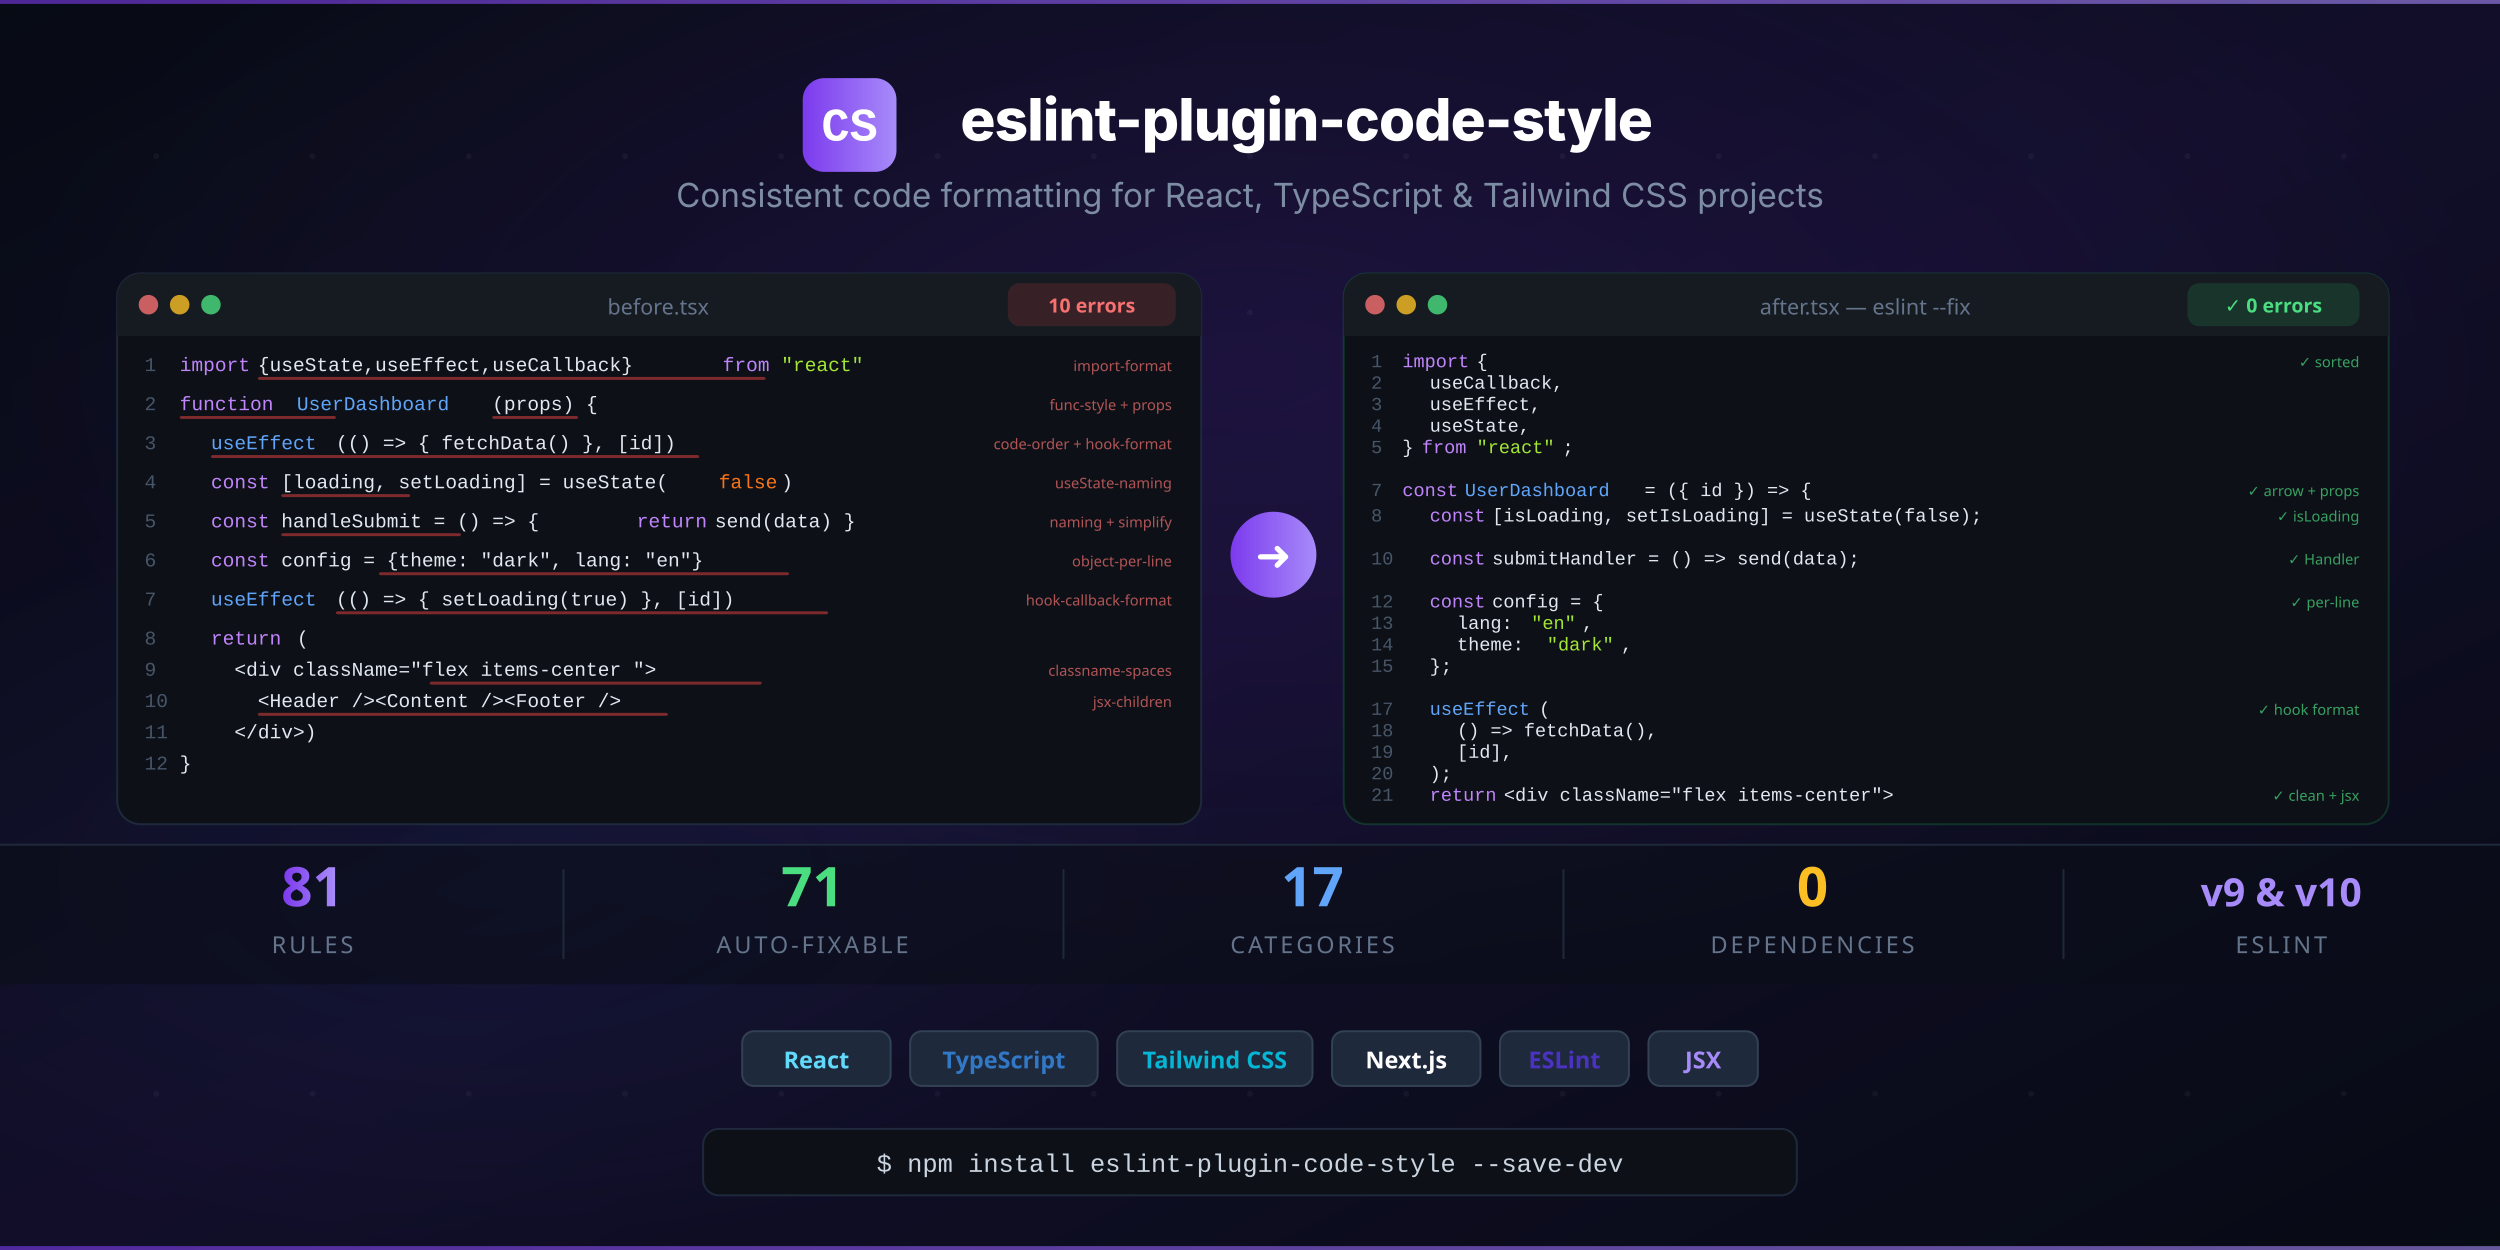
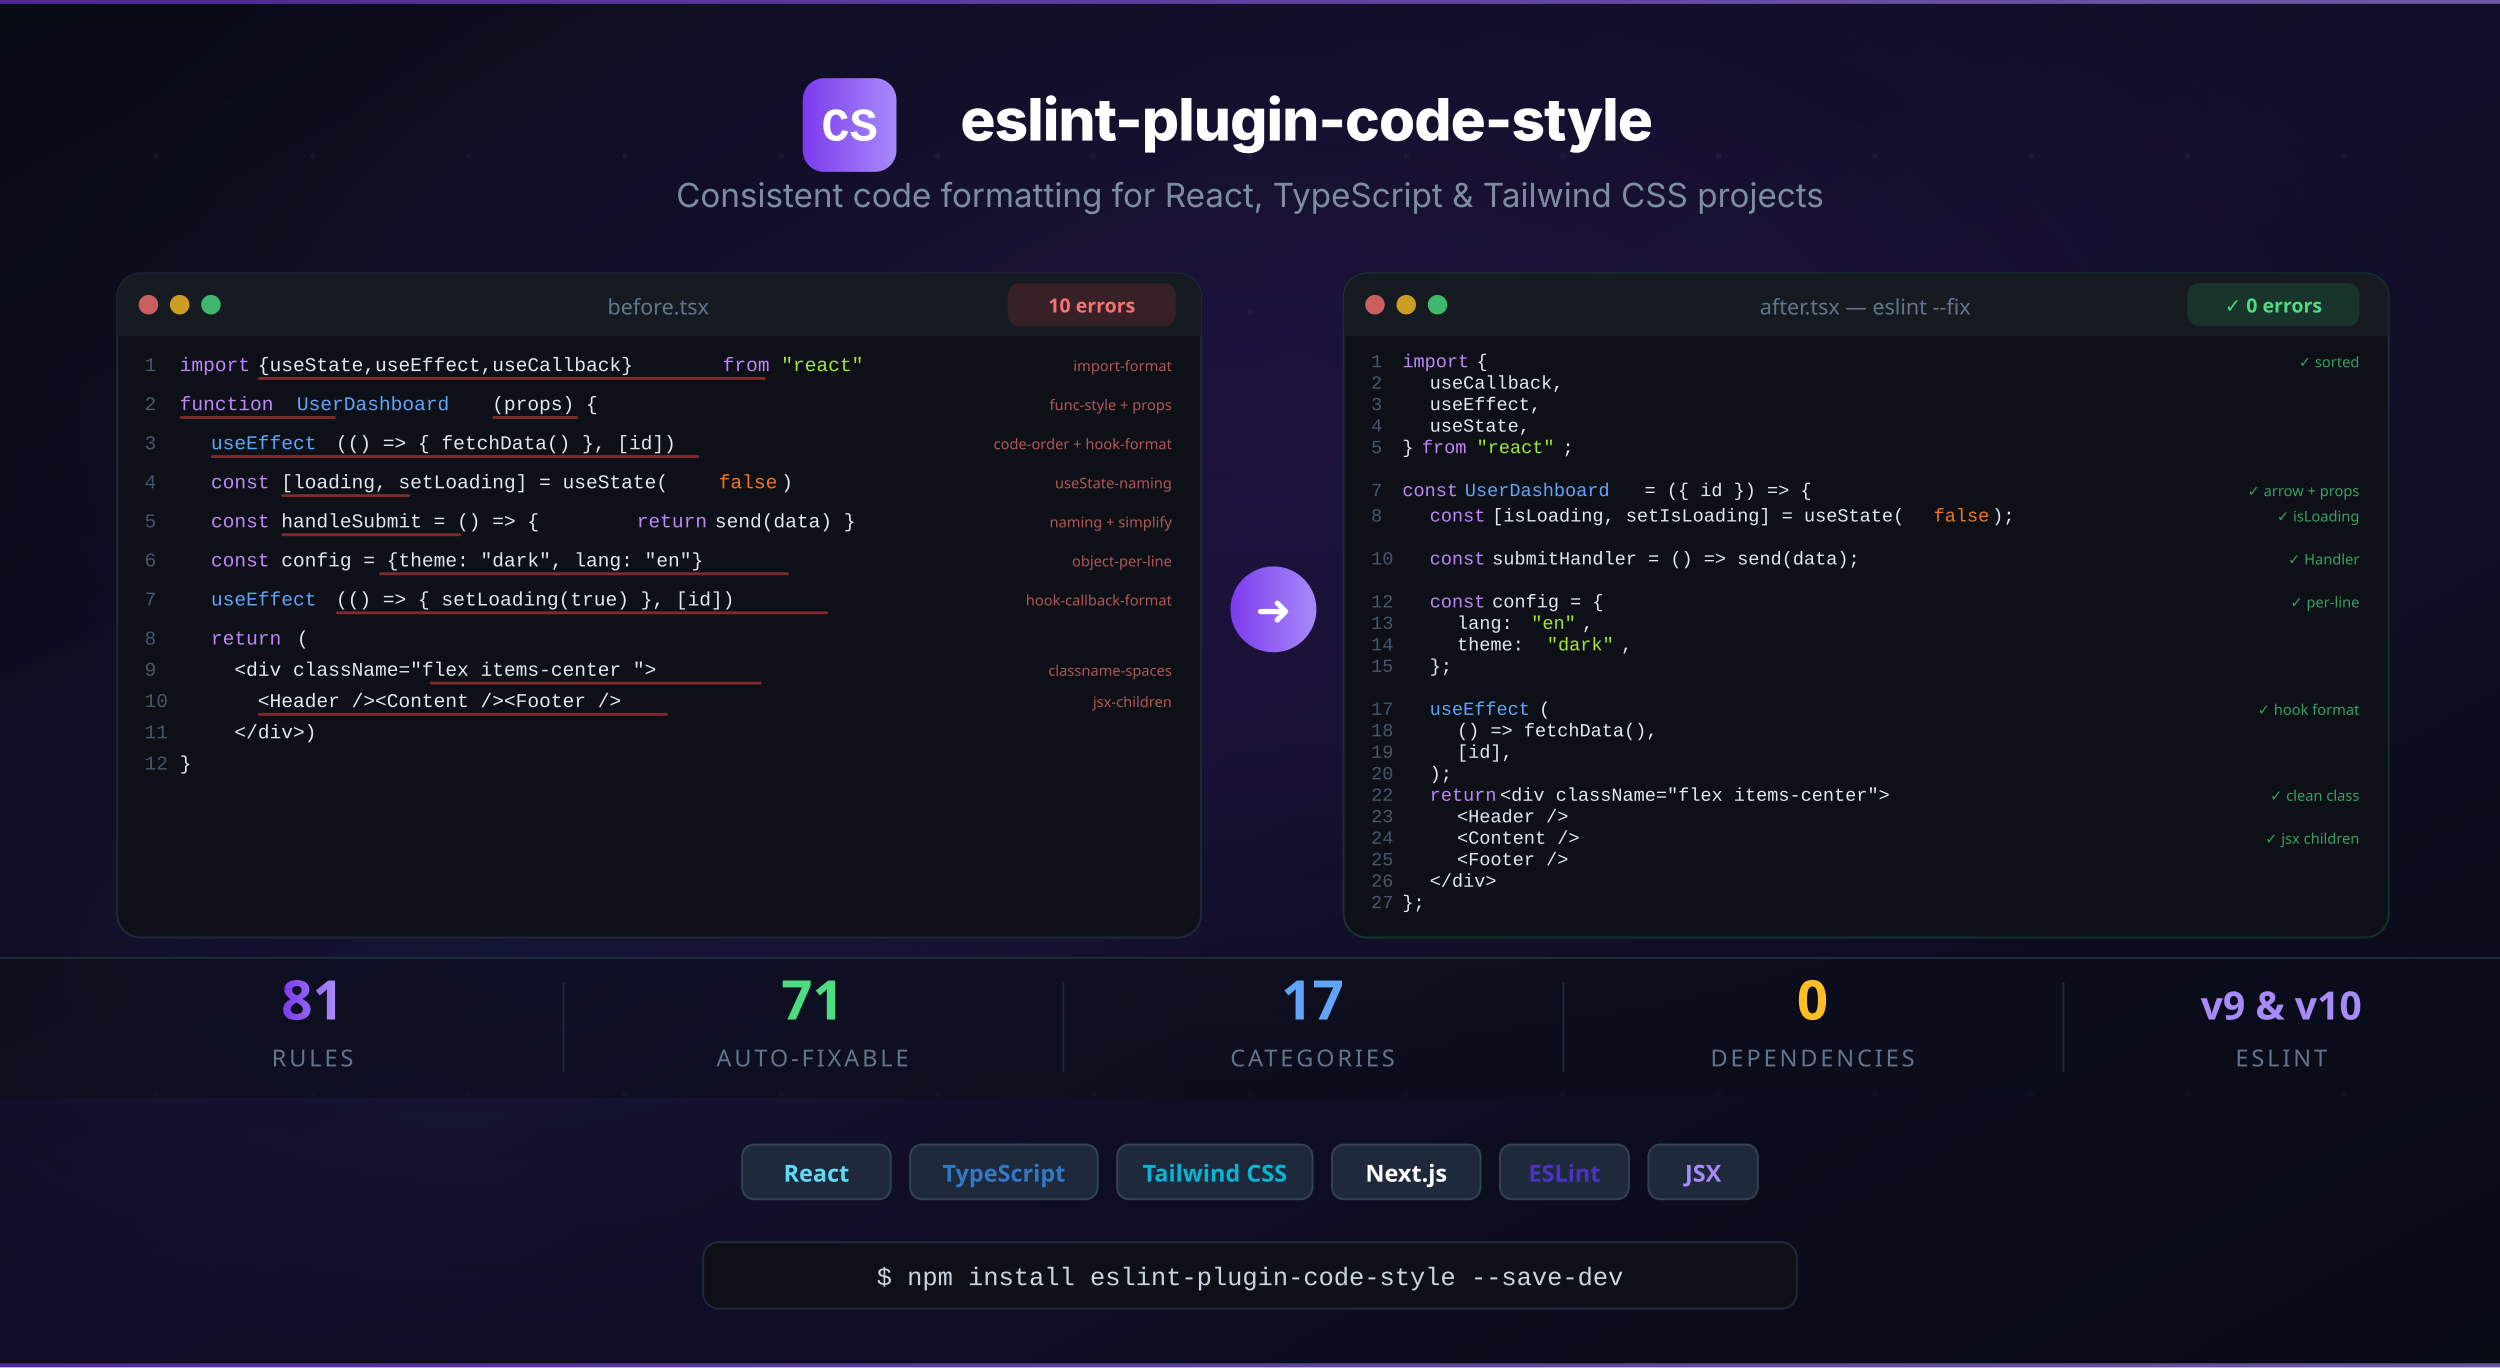
- <svg xmlns="http://www.w3.org/2000/svg" viewBox="0 0 1280 640" fill="none">
+ <svg xmlns="http://www.w3.org/2000/svg" viewBox="0 0 1280 700" fill="none">
  <defs>
    <linearGradient id="bg" x1="0%" y1="0%" x2="100%" y2="100%">
      <stop offset="0%" stop-color="#070b14" />
      <stop offset="50%" stop-color="#120e2a" />
      <stop offset="100%" stop-color="#070b14" />
    </linearGradient>
    <linearGradient id="accent" x1="0%" y1="0%" x2="100%" y2="0%">
      <stop offset="0%" stop-color="#7c3aed" />
      <stop offset="100%" stop-color="#a78bfa" />
    </linearGradient>
    <linearGradient id="green" x1="0%" y1="0%" x2="100%" y2="0%">
      <stop offset="0%" stop-color="#22c55e" />
      <stop offset="100%" stop-color="#4ade80" />
    </linearGradient>
    <linearGradient id="red" x1="0%" y1="0%" x2="100%" y2="0%">
      <stop offset="0%" stop-color="#ef4444" />
      <stop offset="100%" stop-color="#f87171" />
    </linearGradient>
    <radialGradient id="glow1" cx="50%" cy="30%" r="50%">
      <stop offset="0%" stop-color="#7c3aed" stop-opacity="0.12" />
      <stop offset="100%" stop-color="#7c3aed" stop-opacity="0" />
    </radialGradient>
    <radialGradient id="glow2" cx="20%" cy="70%" r="30%">
      <stop offset="0%" stop-color="#3b82f6" stop-opacity="0.06" />
      <stop offset="100%" stop-color="#3b82f6" stop-opacity="0" />
    </radialGradient>
  </defs>
-   <rect width="1280" height="640" fill="url(#bg)" />
-   <rect width="1280" height="640" fill="url(#glow1)" />
-   <rect width="1280" height="640" fill="url(#glow2)" />
+   <rect width="1280" height="700" fill="url(#bg)" />
+   <rect width="1280" height="700" fill="url(#glow1)" />
+   <rect width="1280" height="700" fill="url(#glow2)" />
  <g opacity="0.04" fill="white">
    <circle cx="80" cy="80" r="1.5" />
    <circle cx="160" cy="80" r="1.5" />
    <circle cx="240" cy="80" r="1.5" />
    <circle cx="320" cy="80" r="1.5" />
    <circle cx="400" cy="80" r="1.5" />
    <circle cx="480" cy="80" r="1.5" />
    <circle cx="560" cy="80" r="1.5" />
    <circle cx="640" cy="80" r="1.5" />
    <circle cx="720" cy="80" r="1.5" />
    <circle cx="800" cy="80" r="1.5" />
    <circle cx="880" cy="80" r="1.5" />
    <circle cx="960" cy="80" r="1.5" />
    <circle cx="1040" cy="80" r="1.5" />
    <circle cx="1120" cy="80" r="1.5" />
    <circle cx="1200" cy="80" r="1.5" />
    <circle cx="80" cy="160" r="1.5" />
    <circle cx="160" cy="160" r="1.5" />
    <circle cx="240" cy="160" r="1.5" />
    <circle cx="320" cy="160" r="1.5" />
    <circle cx="400" cy="160" r="1.5" />
    <circle cx="480" cy="160" r="1.5" />
    <circle cx="560" cy="160" r="1.5" />
    <circle cx="640" cy="160" r="1.5" />
    <circle cx="720" cy="160" r="1.5" />
    <circle cx="800" cy="160" r="1.5" />
    <circle cx="880" cy="160" r="1.5" />
    <circle cx="960" cy="160" r="1.5" />
    <circle cx="1040" cy="160" r="1.5" />
    <circle cx="1120" cy="160" r="1.5" />
    <circle cx="1200" cy="160" r="1.5" />
    <circle cx="80" cy="560" r="1.5" />
    <circle cx="160" cy="560" r="1.5" />
    <circle cx="240" cy="560" r="1.5" />
    <circle cx="320" cy="560" r="1.5" />
    <circle cx="400" cy="560" r="1.5" />
    <circle cx="480" cy="560" r="1.5" />
    <circle cx="560" cy="560" r="1.5" />
    <circle cx="640" cy="560" r="1.5" />
    <circle cx="720" cy="560" r="1.5" />
    <circle cx="800" cy="560" r="1.5" />
    <circle cx="880" cy="560" r="1.5" />
    <circle cx="960" cy="560" r="1.5" />
    <circle cx="1040" cy="560" r="1.5" />
    <circle cx="1120" cy="560" r="1.5" />
    <circle cx="1200" cy="560" r="1.5" />
  </g>
  <rect y="0" width="1280" height="2" fill="url(#accent)" opacity="0.6" />
  <rect x="411" y="40" width="48" height="48" rx="11" fill="url(#accent)" />
  <text x="435" y="72" text-anchor="middle" font-family="'Courier New', monospace" font-size="24" font-weight="700" fill="white">CS</text>
  <text x="669" y="72" text-anchor="middle" font-family="system-ui, -apple-system, sans-serif" font-size="30" font-weight="800" fill="white" letter-spacing="-0.5">eslint-plugin-code-style</text>
  <text x="640" y="106" text-anchor="middle" font-family="system-ui, -apple-system, sans-serif" font-size="17" fill="#7c8ca3">Consistent code formatting for React, TypeScript &amp; Tailwind CSS projects</text>
  <g transform="translate(60, 140)">
-     <rect width="555" height="282" rx="12" fill="#0d1117" stroke="#1e293b" stroke-width="1" />
+     <rect width="555" height="340" rx="12" fill="#0d1117" stroke="#1e293b" stroke-width="1" />
    <rect width="555" height="32" rx="12" fill="#161b22" />
    <rect y="22" width="555" height="10" fill="#161b22" />
    <circle cx="16" cy="16" r="5" fill="#f87171" opacity="0.8" />
    <circle cx="32" cy="16" r="5" fill="#fbbf24" opacity="0.8" />
    <circle cx="48" cy="16" r="5" fill="#4ade80" opacity="0.8" />
    <text x="277" y="21" text-anchor="middle" font-family="system-ui, sans-serif" font-size="11" fill="#64748b">before.tsx</text>
    <rect x="456" y="5" width="86" height="22" rx="6" fill="#ef4444" opacity="0.15" />
    <text x="499" y="20" text-anchor="middle" font-family="system-ui, sans-serif" font-size="10" font-weight="600" fill="#f87171">10 errors</text>
    <text x="14" y="50" font-family="'Courier New', monospace" font-size="10" fill="#475569">1</text>
    <text x="32" y="50" font-family="'Courier New', monospace" font-size="10" fill="#c084fc">import</text>
    <text x="72" y="50" font-family="'Courier New', monospace" font-size="10" fill="#e2e8f0">{useState,useEffect,useCallback}</text>
    <text x="310" y="50" font-family="'Courier New', monospace" font-size="10" fill="#c084fc">from</text>
    <text x="340" y="50" font-family="'Courier New', monospace" font-size="10" fill="#a3e635">"react"</text>
    <rect x="72" y="53" width="260" height="1.5" rx="1" fill="#ef4444" opacity="0.5" />
    <text x="14" y="70" font-family="'Courier New', monospace" font-size="10" fill="#475569">2</text>
    <text x="32" y="70" font-family="'Courier New', monospace" font-size="10" fill="#c084fc">function</text>
    <text x="92" y="70" font-family="'Courier New', monospace" font-size="10" fill="#60a5fa">UserDashboard</text>
    <text x="192" y="70" font-family="'Courier New', monospace" font-size="10" fill="#e2e8f0">(props) {</text>
    <rect x="32" y="73" width="80" height="1.5" rx="1" fill="#ef4444" opacity="0.5" />
    <rect x="192" y="73" width="44" height="1.5" rx="1" fill="#ef4444" opacity="0.5" />
    <text x="14" y="90" font-family="'Courier New', monospace" font-size="10" fill="#475569">3</text>
    <text x="48" y="90" font-family="'Courier New', monospace" font-size="10" fill="#60a5fa">useEffect</text>
    <text x="112" y="90" font-family="'Courier New', monospace" font-size="10" fill="#e2e8f0">(() =&gt; { fetchData() }, [id])</text>
    <rect x="48" y="93" width="250" height="1.5" rx="1" fill="#ef4444" opacity="0.5" />
    <text x="14" y="110" font-family="'Courier New', monospace" font-size="10" fill="#475569">4</text>
    <text x="48" y="110" font-family="'Courier New', monospace" font-size="10" fill="#c084fc">const</text>
    <text x="84" y="110" font-family="'Courier New', monospace" font-size="10" fill="#e2e8f0">[loading, setLoading] = useState(</text>
    <text x="308" y="110" font-family="'Courier New', monospace" font-size="10" fill="#f97316">false</text>
    <text x="340" y="110" font-family="'Courier New', monospace" font-size="10" fill="#e2e8f0">)</text>
    <rect x="84" y="113" width="66" height="1.5" rx="1" fill="#ef4444" opacity="0.5" />
    <text x="14" y="130" font-family="'Courier New', monospace" font-size="10" fill="#475569">5</text>
    <text x="48" y="130" font-family="'Courier New', monospace" font-size="10" fill="#c084fc">const</text>
    <text x="84" y="130" font-family="'Courier New', monospace" font-size="10" fill="#e2e8f0">handleSubmit = () =&gt; {</text>
    <text x="266" y="130" font-family="'Courier New', monospace" font-size="10" fill="#c084fc">return</text>
    <text x="306" y="130" font-family="'Courier New', monospace" font-size="10" fill="#e2e8f0">send(data) }</text>
    <rect x="84" y="133" width="92" height="1.5" rx="1" fill="#ef4444" opacity="0.5" />
    <text x="14" y="150" font-family="'Courier New', monospace" font-size="10" fill="#475569">6</text>
    <text x="48" y="150" font-family="'Courier New', monospace" font-size="10" fill="#c084fc">const</text>
    <text x="84" y="150" font-family="'Courier New', monospace" font-size="10" fill="#e2e8f0">config = {theme: "dark", lang: "en"}</text>
    <rect x="134" y="153" width="210" height="1.5" rx="1" fill="#ef4444" opacity="0.5" />
    <text x="14" y="170" font-family="'Courier New', monospace" font-size="10" fill="#475569">7</text>
    <text x="48" y="170" font-family="'Courier New', monospace" font-size="10" fill="#60a5fa">useEffect</text>
    <text x="112" y="170" font-family="'Courier New', monospace" font-size="10" fill="#e2e8f0">(() =&gt; { setLoading(true) }, [id])</text>
    <rect x="112" y="173" width="252" height="1.5" rx="1" fill="#ef4444" opacity="0.5" />
    <text x="14" y="190" font-family="'Courier New', monospace" font-size="10" fill="#475569">8</text>
    <text x="48" y="190" font-family="'Courier New', monospace" font-size="10" fill="#c084fc">return</text>
    <text x="92" y="190" font-family="'Courier New', monospace" font-size="10" fill="#e2e8f0">(</text>
    <text x="14" y="206" font-family="'Courier New', monospace" font-size="10" fill="#475569">9</text>
    <text x="60" y="206" font-family="'Courier New', monospace" font-size="10" fill="#e2e8f0">&lt;div className="flex  items-center "&gt;</text>
    <rect x="160" y="209" width="170" height="1.5" rx="1" fill="#ef4444" opacity="0.5" />
    <text x="14" y="222" font-family="'Courier New', monospace" font-size="10" fill="#475569">10</text>
    <text x="72" y="222" font-family="'Courier New', monospace" font-size="10" fill="#e2e8f0">&lt;Header /&gt;&lt;Content /&gt;&lt;Footer /&gt;</text>
    <rect x="72" y="225" width="210" height="1.5" rx="1" fill="#ef4444" opacity="0.5" />
    <text x="14" y="238" font-family="'Courier New', monospace" font-size="10" fill="#475569">11</text>
    <text x="60" y="238" font-family="'Courier New', monospace" font-size="10" fill="#e2e8f0">&lt;/div&gt;)</text>
    <text x="14" y="254" font-family="'Courier New', monospace" font-size="10" fill="#475569">12</text>
    <text x="32" y="254" font-family="'Courier New', monospace" font-size="10" fill="#e2e8f0">}</text>
    <text x="540" y="50" text-anchor="end" font-family="system-ui, sans-serif" font-size="7.5" fill="#f87171" opacity="0.7">import-format</text>
    <text x="540" y="70" text-anchor="end" font-family="system-ui, sans-serif" font-size="7.5" fill="#f87171" opacity="0.7">func-style + props</text>
    <text x="540" y="90" text-anchor="end" font-family="system-ui, sans-serif" font-size="7.5" fill="#f87171" opacity="0.7">code-order + hook-format</text>
    <text x="540" y="110" text-anchor="end" font-family="system-ui, sans-serif" font-size="7.5" fill="#f87171" opacity="0.7">useState-naming</text>
    <text x="540" y="130" text-anchor="end" font-family="system-ui, sans-serif" font-size="7.5" fill="#f87171" opacity="0.7">naming + simplify</text>
    <text x="540" y="150" text-anchor="end" font-family="system-ui, sans-serif" font-size="7.5" fill="#f87171" opacity="0.7">object-per-line</text>
    <text x="540" y="170" text-anchor="end" font-family="system-ui, sans-serif" font-size="7.5" fill="#f87171" opacity="0.7">hook-callback-format</text>
    <text x="540" y="206" text-anchor="end" font-family="system-ui, sans-serif" font-size="7.5" fill="#f87171" opacity="0.7">classname-spaces</text>
    <text x="540" y="222" text-anchor="end" font-family="system-ui, sans-serif" font-size="7.5" fill="#f87171" opacity="0.7">jsx-children</text>
  </g>
-   <g transform="translate(630, 262)">
+   <g transform="translate(630, 290)">
    <rect x="0" y="0" width="44" height="44" rx="22" fill="url(#accent)" />
    <text x="22" y="30" text-anchor="middle" font-family="system-ui, sans-serif" font-size="22" fill="white">➜</text>
  </g>
  <g transform="translate(688, 140)">
-     <rect width="535" height="282" rx="12" fill="#0d1117" stroke="#22c55e" stroke-width="1" stroke-opacity="0.2" />
+     <rect width="535" height="340" rx="12" fill="#0d1117" stroke="#22c55e" stroke-width="1" stroke-opacity="0.2" />
    <rect width="535" height="32" rx="12" fill="#161b22" />
    <rect y="22" width="535" height="10" fill="#161b22" />
    <circle cx="16" cy="16" r="5" fill="#f87171" opacity="0.8" />
    <circle cx="32" cy="16" r="5" fill="#fbbf24" opacity="0.8" />
    <circle cx="48" cy="16" r="5" fill="#4ade80" opacity="0.8" />
    <text x="267" y="21" text-anchor="middle" font-family="system-ui, sans-serif" font-size="11" fill="#64748b">after.tsx — eslint --fix</text>
    <rect x="432" y="5" width="88" height="22" rx="6" fill="#22c55e" opacity="0.15" />
    <text x="476" y="20" text-anchor="middle" font-family="system-ui, sans-serif" font-size="10" font-weight="600" fill="#4ade80">✓ 0 errors</text>
    <text x="14" y="48" font-family="'Courier New', monospace" font-size="9.5" fill="#475569">1</text>
    <text x="30" y="48" font-family="'Courier New', monospace" font-size="9.5" fill="#c084fc">import</text>
    <text x="68" y="48" font-family="'Courier New', monospace" font-size="9.5" fill="#e2e8f0">{</text>
    <text x="14" y="59" font-family="'Courier New', monospace" font-size="9.5" fill="#475569">2</text>
    <text x="44" y="59" font-family="'Courier New', monospace" font-size="9.5" fill="#e2e8f0">useCallback,</text>
    <text x="14" y="70" font-family="'Courier New', monospace" font-size="9.5" fill="#475569">3</text>
    <text x="44" y="70" font-family="'Courier New', monospace" font-size="9.5" fill="#e2e8f0">useEffect,</text>
    <text x="14" y="81" font-family="'Courier New', monospace" font-size="9.5" fill="#475569">4</text>
    <text x="44" y="81" font-family="'Courier New', monospace" font-size="9.5" fill="#e2e8f0">useState,</text>
    <text x="14" y="92" font-family="'Courier New', monospace" font-size="9.5" fill="#475569">5</text>
    <text x="30" y="92" font-family="'Courier New', monospace" font-size="9.5" fill="#e2e8f0">} </text>
    <text x="40" y="92" font-family="'Courier New', monospace" font-size="9.5" fill="#c084fc">from</text>
    <text x="68" y="92" font-family="'Courier New', monospace" font-size="9.5" fill="#a3e635">"react"</text>
    <text x="112" y="92" font-family="'Courier New', monospace" font-size="9.5" fill="#e2e8f0">;</text>
    <text x="14" y="114" font-family="'Courier New', monospace" font-size="9.5" fill="#475569">7</text>
    <text x="30" y="114" font-family="'Courier New', monospace" font-size="9.5" fill="#c084fc">const</text>
    <text x="62" y="114" font-family="'Courier New', monospace" font-size="9.5" fill="#60a5fa">UserDashboard</text>
    <text x="154" y="114" font-family="'Courier New', monospace" font-size="9.5" fill="#e2e8f0">= ({ id }) =&gt; {</text>
    <text x="14" y="127" font-family="'Courier New', monospace" font-size="9.5" fill="#475569">8</text>
    <text x="44" y="127" font-family="'Courier New', monospace" font-size="9.5" fill="#c084fc">const</text>
-     <text x="76" y="127" font-family="'Courier New', monospace" font-size="9.5" fill="#e2e8f0">[isLoading, setIsLoading] = useState(false);</text>
+     <text x="76" y="127" font-family="'Courier New', monospace" font-size="9.5" fill="#e2e8f0">[isLoading, setIsLoading] = useState(</text>
+     <text x="302" y="127" font-family="'Courier New', monospace" font-size="9.5" fill="#f97316">false</text>
+     <text x="332" y="127" font-family="'Courier New', monospace" font-size="9.5" fill="#e2e8f0">);</text>
    <text x="14" y="149" font-family="'Courier New', monospace" font-size="9.5" fill="#475569">10</text>
    <text x="44" y="149" font-family="'Courier New', monospace" font-size="9.5" fill="#c084fc">const</text>
    <text x="76" y="149" font-family="'Courier New', monospace" font-size="9.5" fill="#e2e8f0">submitHandler = () =&gt; send(data);</text>
    <text x="14" y="171" font-family="'Courier New', monospace" font-size="9.5" fill="#475569">12</text>
    <text x="44" y="171" font-family="'Courier New', monospace" font-size="9.5" fill="#c084fc">const</text>
    <text x="76" y="171" font-family="'Courier New', monospace" font-size="9.5" fill="#e2e8f0">config = {</text>
    <text x="14" y="182" font-family="'Courier New', monospace" font-size="9.5" fill="#475569">13</text>
    <text x="58" y="182" font-family="'Courier New', monospace" font-size="9.5" fill="#e2e8f0">lang: </text>
    <text x="96" y="182" font-family="'Courier New', monospace" font-size="9.5" fill="#a3e635">"en"</text>
    <text x="122" y="182" font-family="'Courier New', monospace" font-size="9.5" fill="#e2e8f0">,</text>
    <text x="14" y="193" font-family="'Courier New', monospace" font-size="9.5" fill="#475569">14</text>
    <text x="58" y="193" font-family="'Courier New', monospace" font-size="9.5" fill="#e2e8f0">theme: </text>
    <text x="104" y="193" font-family="'Courier New', monospace" font-size="9.5" fill="#a3e635">"dark"</text>
    <text x="142" y="193" font-family="'Courier New', monospace" font-size="9.5" fill="#e2e8f0">,</text>
    <text x="14" y="204" font-family="'Courier New', monospace" font-size="9.5" fill="#475569">15</text>
    <text x="44" y="204" font-family="'Courier New', monospace" font-size="9.5" fill="#e2e8f0">};</text>
    <text x="14" y="226" font-family="'Courier New', monospace" font-size="9.5" fill="#475569">17</text>
    <text x="44" y="226" font-family="'Courier New', monospace" font-size="9.5" fill="#60a5fa">useEffect</text>
    <text x="100" y="226" font-family="'Courier New', monospace" font-size="9.5" fill="#e2e8f0">(</text>
    <text x="14" y="237" font-family="'Courier New', monospace" font-size="9.5" fill="#475569">18</text>
    <text x="58" y="237" font-family="'Courier New', monospace" font-size="9.5" fill="#e2e8f0">() =&gt; fetchData(),</text>
    <text x="14" y="248" font-family="'Courier New', monospace" font-size="9.5" fill="#475569">19</text>
    <text x="58" y="248" font-family="'Courier New', monospace" font-size="9.5" fill="#e2e8f0">[id],</text>
    <text x="14" y="259" font-family="'Courier New', monospace" font-size="9.5" fill="#475569">20</text>
    <text x="44" y="259" font-family="'Courier New', monospace" font-size="9.5" fill="#e2e8f0">);</text>
-     <text x="14" y="270" font-family="'Courier New', monospace" font-size="9.5" fill="#475569">21</text>
+     <text x="14" y="270" font-family="'Courier New', monospace" font-size="9.5" fill="#475569">22</text>
    <text x="44" y="270" font-family="'Courier New', monospace" font-size="9.5" fill="#c084fc">return</text>
-     <text x="82" y="270" font-family="'Courier New', monospace" font-size="9.5" fill="#e2e8f0">&lt;div className="flex items-center"&gt;</text>
+     <text x="80" y="270" font-family="'Courier New', monospace" font-size="9.5" fill="#e2e8f0">&lt;div className="flex items-center"&gt;</text>
+     <text x="14" y="281" font-family="'Courier New', monospace" font-size="9.5" fill="#475569">23</text>
+     <text x="58" y="281" font-family="'Courier New', monospace" font-size="9.5" fill="#e2e8f0">&lt;Header /&gt;</text>
+     <text x="14" y="292" font-family="'Courier New', monospace" font-size="9.5" fill="#475569">24</text>
+     <text x="58" y="292" font-family="'Courier New', monospace" font-size="9.5" fill="#e2e8f0">&lt;Content /&gt;</text>
+     <text x="14" y="303" font-family="'Courier New', monospace" font-size="9.5" fill="#475569">25</text>
+     <text x="58" y="303" font-family="'Courier New', monospace" font-size="9.5" fill="#e2e8f0">&lt;Footer /&gt;</text>
+     <text x="14" y="314" font-family="'Courier New', monospace" font-size="9.5" fill="#475569">26</text>
+     <text x="44" y="314" font-family="'Courier New', monospace" font-size="9.5" fill="#e2e8f0">&lt;/div&gt;</text>
+     <text x="14" y="325" font-family="'Courier New', monospace" font-size="9.5" fill="#475569">27</text>
+     <text x="30" y="325" font-family="'Courier New', monospace" font-size="9.5" fill="#e2e8f0">};</text>
    <text x="520" y="48" text-anchor="end" font-family="system-ui, sans-serif" font-size="7.5" fill="#4ade80" opacity="0.7">✓ sorted</text>
    <text x="520" y="114" text-anchor="end" font-family="system-ui, sans-serif" font-size="7.5" fill="#4ade80" opacity="0.7">✓ arrow + props</text>
    <text x="520" y="127" text-anchor="end" font-family="system-ui, sans-serif" font-size="7.5" fill="#4ade80" opacity="0.7">✓ isLoading</text>
    <text x="520" y="149" text-anchor="end" font-family="system-ui, sans-serif" font-size="7.5" fill="#4ade80" opacity="0.7">✓ Handler</text>
    <text x="520" y="171" text-anchor="end" font-family="system-ui, sans-serif" font-size="7.5" fill="#4ade80" opacity="0.7">✓ per-line</text>
    <text x="520" y="226" text-anchor="end" font-family="system-ui, sans-serif" font-size="7.5" fill="#4ade80" opacity="0.7">✓ hook format</text>
-     <text x="520" y="270" text-anchor="end" font-family="system-ui, sans-serif" font-size="7.5" fill="#4ade80" opacity="0.7">✓ clean + jsx</text>
-   </g>
-   <rect x="0" y="432" width="1280" height="72" fill="#0a0e18" opacity="0.6" />
-   <rect x="0" y="432" width="1280" height="1" fill="#1e293b" />
-   <text x="160" y="464" text-anchor="middle" font-family="system-ui, sans-serif" font-size="28" font-weight="800" fill="url(#accent)">81</text>
-   <text x="160" y="488" text-anchor="middle" font-family="system-ui, sans-serif" font-size="12" font-weight="500" fill="#64748b" letter-spacing="1.5">RULES</text>
-   <rect x="288" y="445" width="1" height="46" fill="#1e293b" />
-   <text x="416" y="464" text-anchor="middle" font-family="system-ui, sans-serif" font-size="28" font-weight="800" fill="#4ade80">71</text>
-   <text x="416" y="488" text-anchor="middle" font-family="system-ui, sans-serif" font-size="12" font-weight="500" fill="#64748b" letter-spacing="1.5">AUTO-FIXABLE</text>
-   <rect x="544" y="445" width="1" height="46" fill="#1e293b" />
-   <text x="672" y="464" text-anchor="middle" font-family="system-ui, sans-serif" font-size="28" font-weight="800" fill="#60a5fa">17</text>
-   <text x="672" y="488" text-anchor="middle" font-family="system-ui, sans-serif" font-size="12" font-weight="500" fill="#64748b" letter-spacing="1.5">CATEGORIES</text>
-   <rect x="800" y="445" width="1" height="46" fill="#1e293b" />
-   <text x="928" y="464" text-anchor="middle" font-family="system-ui, sans-serif" font-size="28" font-weight="800" fill="#fbbf24">0</text>
-   <text x="928" y="488" text-anchor="middle" font-family="system-ui, sans-serif" font-size="12" font-weight="500" fill="#64748b" letter-spacing="1.5">DEPENDENCIES</text>
-   <rect x="1056" y="445" width="1" height="46" fill="#1e293b" />
-   <text x="1168" y="464" text-anchor="middle" font-family="system-ui, sans-serif" font-size="20" font-weight="800" fill="#a78bfa">v9 &amp; v10</text>
-   <text x="1168" y="488" text-anchor="middle" font-family="system-ui, sans-serif" font-size="12" font-weight="500" fill="#64748b" letter-spacing="1.5">ESLINT</text>
-   <rect x="380" y="528" width="76" height="28" rx="6" fill="#1e293b" stroke="#334155" stroke-width="1" />
-   <text x="418" y="547" text-anchor="middle" font-family="system-ui, sans-serif" font-size="12" font-weight="600" fill="#61dafb">React</text>
-   <rect x="466" y="528" width="96" height="28" rx="6" fill="#1e293b" stroke="#334155" stroke-width="1" />
-   <text x="514" y="547" text-anchor="middle" font-family="system-ui, sans-serif" font-size="12" font-weight="600" fill="#3178c6">TypeScript</text>
-   <rect x="572" y="528" width="100" height="28" rx="6" fill="#1e293b" stroke="#334155" stroke-width="1" />
-   <text x="622" y="547" text-anchor="middle" font-family="system-ui, sans-serif" font-size="12" font-weight="600" fill="#06b6d4">Tailwind CSS</text>
-   <rect x="682" y="528" width="76" height="28" rx="6" fill="#1e293b" stroke="#334155" stroke-width="1" />
-   <text x="720" y="547" text-anchor="middle" font-family="system-ui, sans-serif" font-size="12" font-weight="600" fill="white">Next.js</text>
-   <rect x="768" y="528" width="66" height="28" rx="6" fill="#1e293b" stroke="#334155" stroke-width="1" />
-   <text x="801" y="547" text-anchor="middle" font-family="system-ui, sans-serif" font-size="12" font-weight="600" fill="#4b32c3">ESLint</text>
-   <rect x="844" y="528" width="56" height="28" rx="6" fill="#1e293b" stroke="#334155" stroke-width="1" />
-   <text x="872" y="547" text-anchor="middle" font-family="system-ui, sans-serif" font-size="12" font-weight="600" fill="#a78bfa">JSX</text>
-   <rect x="360" y="578" width="560" height="34" rx="8" fill="#0d1117" stroke="#1e293b" stroke-width="1" />
-   <text x="640" y="600" text-anchor="middle" font-family="'Courier New', monospace" font-size="13" fill="#cbd5e1">$ npm install eslint-plugin-code-style --save-dev</text>
-   <rect y="638" width="1280" height="2" fill="url(#accent)" opacity="0.6" />
+     <text x="520" y="270" text-anchor="end" font-family="system-ui, sans-serif" font-size="7.5" fill="#4ade80" opacity="0.7">✓ clean class</text>
+     <text x="520" y="292" text-anchor="end" font-family="system-ui, sans-serif" font-size="7.5" fill="#4ade80" opacity="0.7">✓ jsx children</text>
+   </g>
+   <rect x="0" y="490" width="1280" height="72" fill="#0a0e18" opacity="0.6" />
+   <rect x="0" y="490" width="1280" height="1" fill="#1e293b" />
+   <text x="160" y="522" text-anchor="middle" font-family="system-ui, sans-serif" font-size="28" font-weight="800" fill="url(#accent)">81</text>
+   <text x="160" y="546" text-anchor="middle" font-family="system-ui, sans-serif" font-size="12" font-weight="500" fill="#64748b" letter-spacing="1.5">RULES</text>
+   <rect x="288" y="503" width="1" height="46" fill="#1e293b" />
+   <text x="416" y="522" text-anchor="middle" font-family="system-ui, sans-serif" font-size="28" font-weight="800" fill="#4ade80">71</text>
+   <text x="416" y="546" text-anchor="middle" font-family="system-ui, sans-serif" font-size="12" font-weight="500" fill="#64748b" letter-spacing="1.5">AUTO-FIXABLE</text>
+   <rect x="544" y="503" width="1" height="46" fill="#1e293b" />
+   <text x="672" y="522" text-anchor="middle" font-family="system-ui, sans-serif" font-size="28" font-weight="800" fill="#60a5fa">17</text>
+   <text x="672" y="546" text-anchor="middle" font-family="system-ui, sans-serif" font-size="12" font-weight="500" fill="#64748b" letter-spacing="1.5">CATEGORIES</text>
+   <rect x="800" y="503" width="1" height="46" fill="#1e293b" />
+   <text x="928" y="522" text-anchor="middle" font-family="system-ui, sans-serif" font-size="28" font-weight="800" fill="#fbbf24">0</text>
+   <text x="928" y="546" text-anchor="middle" font-family="system-ui, sans-serif" font-size="12" font-weight="500" fill="#64748b" letter-spacing="1.5">DEPENDENCIES</text>
+   <rect x="1056" y="503" width="1" height="46" fill="#1e293b" />
+   <text x="1168" y="522" text-anchor="middle" font-family="system-ui, sans-serif" font-size="20" font-weight="800" fill="#a78bfa">v9 &amp; v10</text>
+   <text x="1168" y="546" text-anchor="middle" font-family="system-ui, sans-serif" font-size="12" font-weight="500" fill="#64748b" letter-spacing="1.5">ESLINT</text>
+   <rect x="380" y="586" width="76" height="28" rx="6" fill="#1e293b" stroke="#334155" stroke-width="1" />
+   <text x="418" y="605" text-anchor="middle" font-family="system-ui, sans-serif" font-size="12" font-weight="600" fill="#61dafb">React</text>
+   <rect x="466" y="586" width="96" height="28" rx="6" fill="#1e293b" stroke="#334155" stroke-width="1" />
+   <text x="514" y="605" text-anchor="middle" font-family="system-ui, sans-serif" font-size="12" font-weight="600" fill="#3178c6">TypeScript</text>
+   <rect x="572" y="586" width="100" height="28" rx="6" fill="#1e293b" stroke="#334155" stroke-width="1" />
+   <text x="622" y="605" text-anchor="middle" font-family="system-ui, sans-serif" font-size="12" font-weight="600" fill="#06b6d4">Tailwind CSS</text>
+   <rect x="682" y="586" width="76" height="28" rx="6" fill="#1e293b" stroke="#334155" stroke-width="1" />
+   <text x="720" y="605" text-anchor="middle" font-family="system-ui, sans-serif" font-size="12" font-weight="600" fill="white">Next.js</text>
+   <rect x="768" y="586" width="66" height="28" rx="6" fill="#1e293b" stroke="#334155" stroke-width="1" />
+   <text x="801" y="605" text-anchor="middle" font-family="system-ui, sans-serif" font-size="12" font-weight="600" fill="#4b32c3">ESLint</text>
+   <rect x="844" y="586" width="56" height="28" rx="6" fill="#1e293b" stroke="#334155" stroke-width="1" />
+   <text x="872" y="605" text-anchor="middle" font-family="system-ui, sans-serif" font-size="12" font-weight="600" fill="#a78bfa">JSX</text>
+   <rect x="360" y="636" width="560" height="34" rx="8" fill="#0d1117" stroke="#1e293b" stroke-width="1" />
+   <text x="640" y="658" text-anchor="middle" font-family="'Courier New', monospace" font-size="13" fill="#cbd5e1">$ npm install eslint-plugin-code-style --save-dev</text>
+   <rect y="698" width="1280" height="2" fill="url(#accent)" opacity="0.6" />
</svg>
